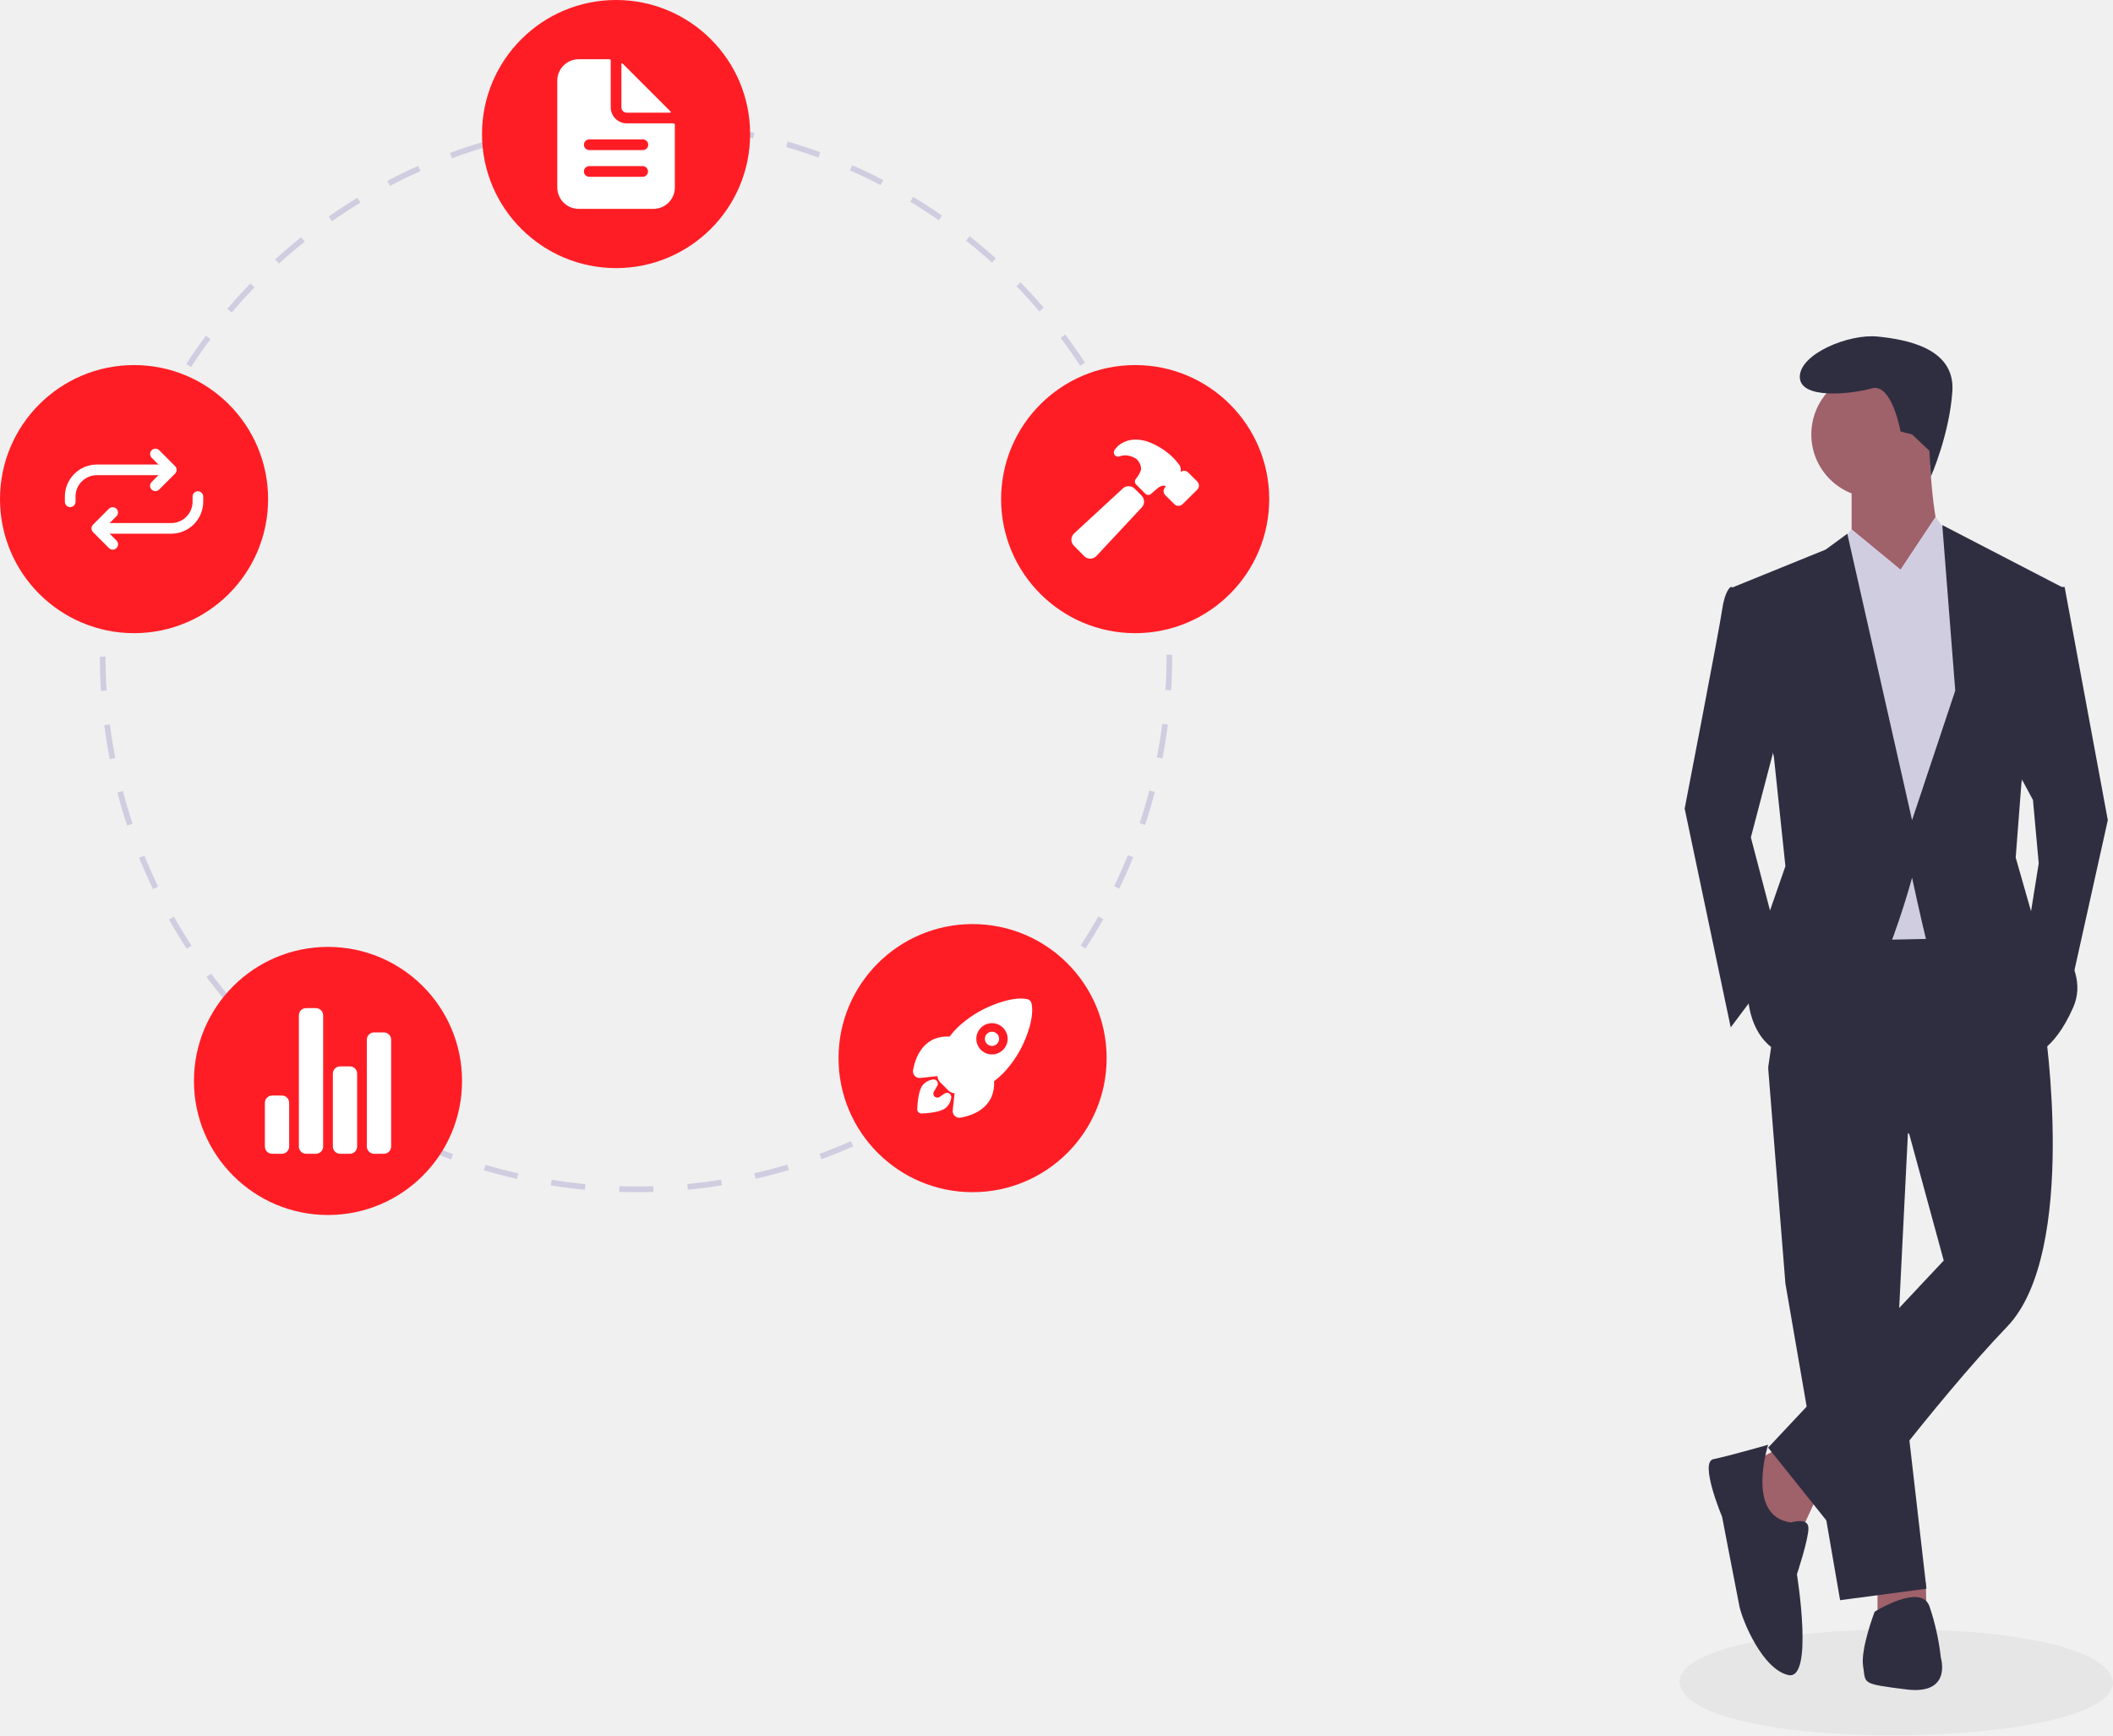
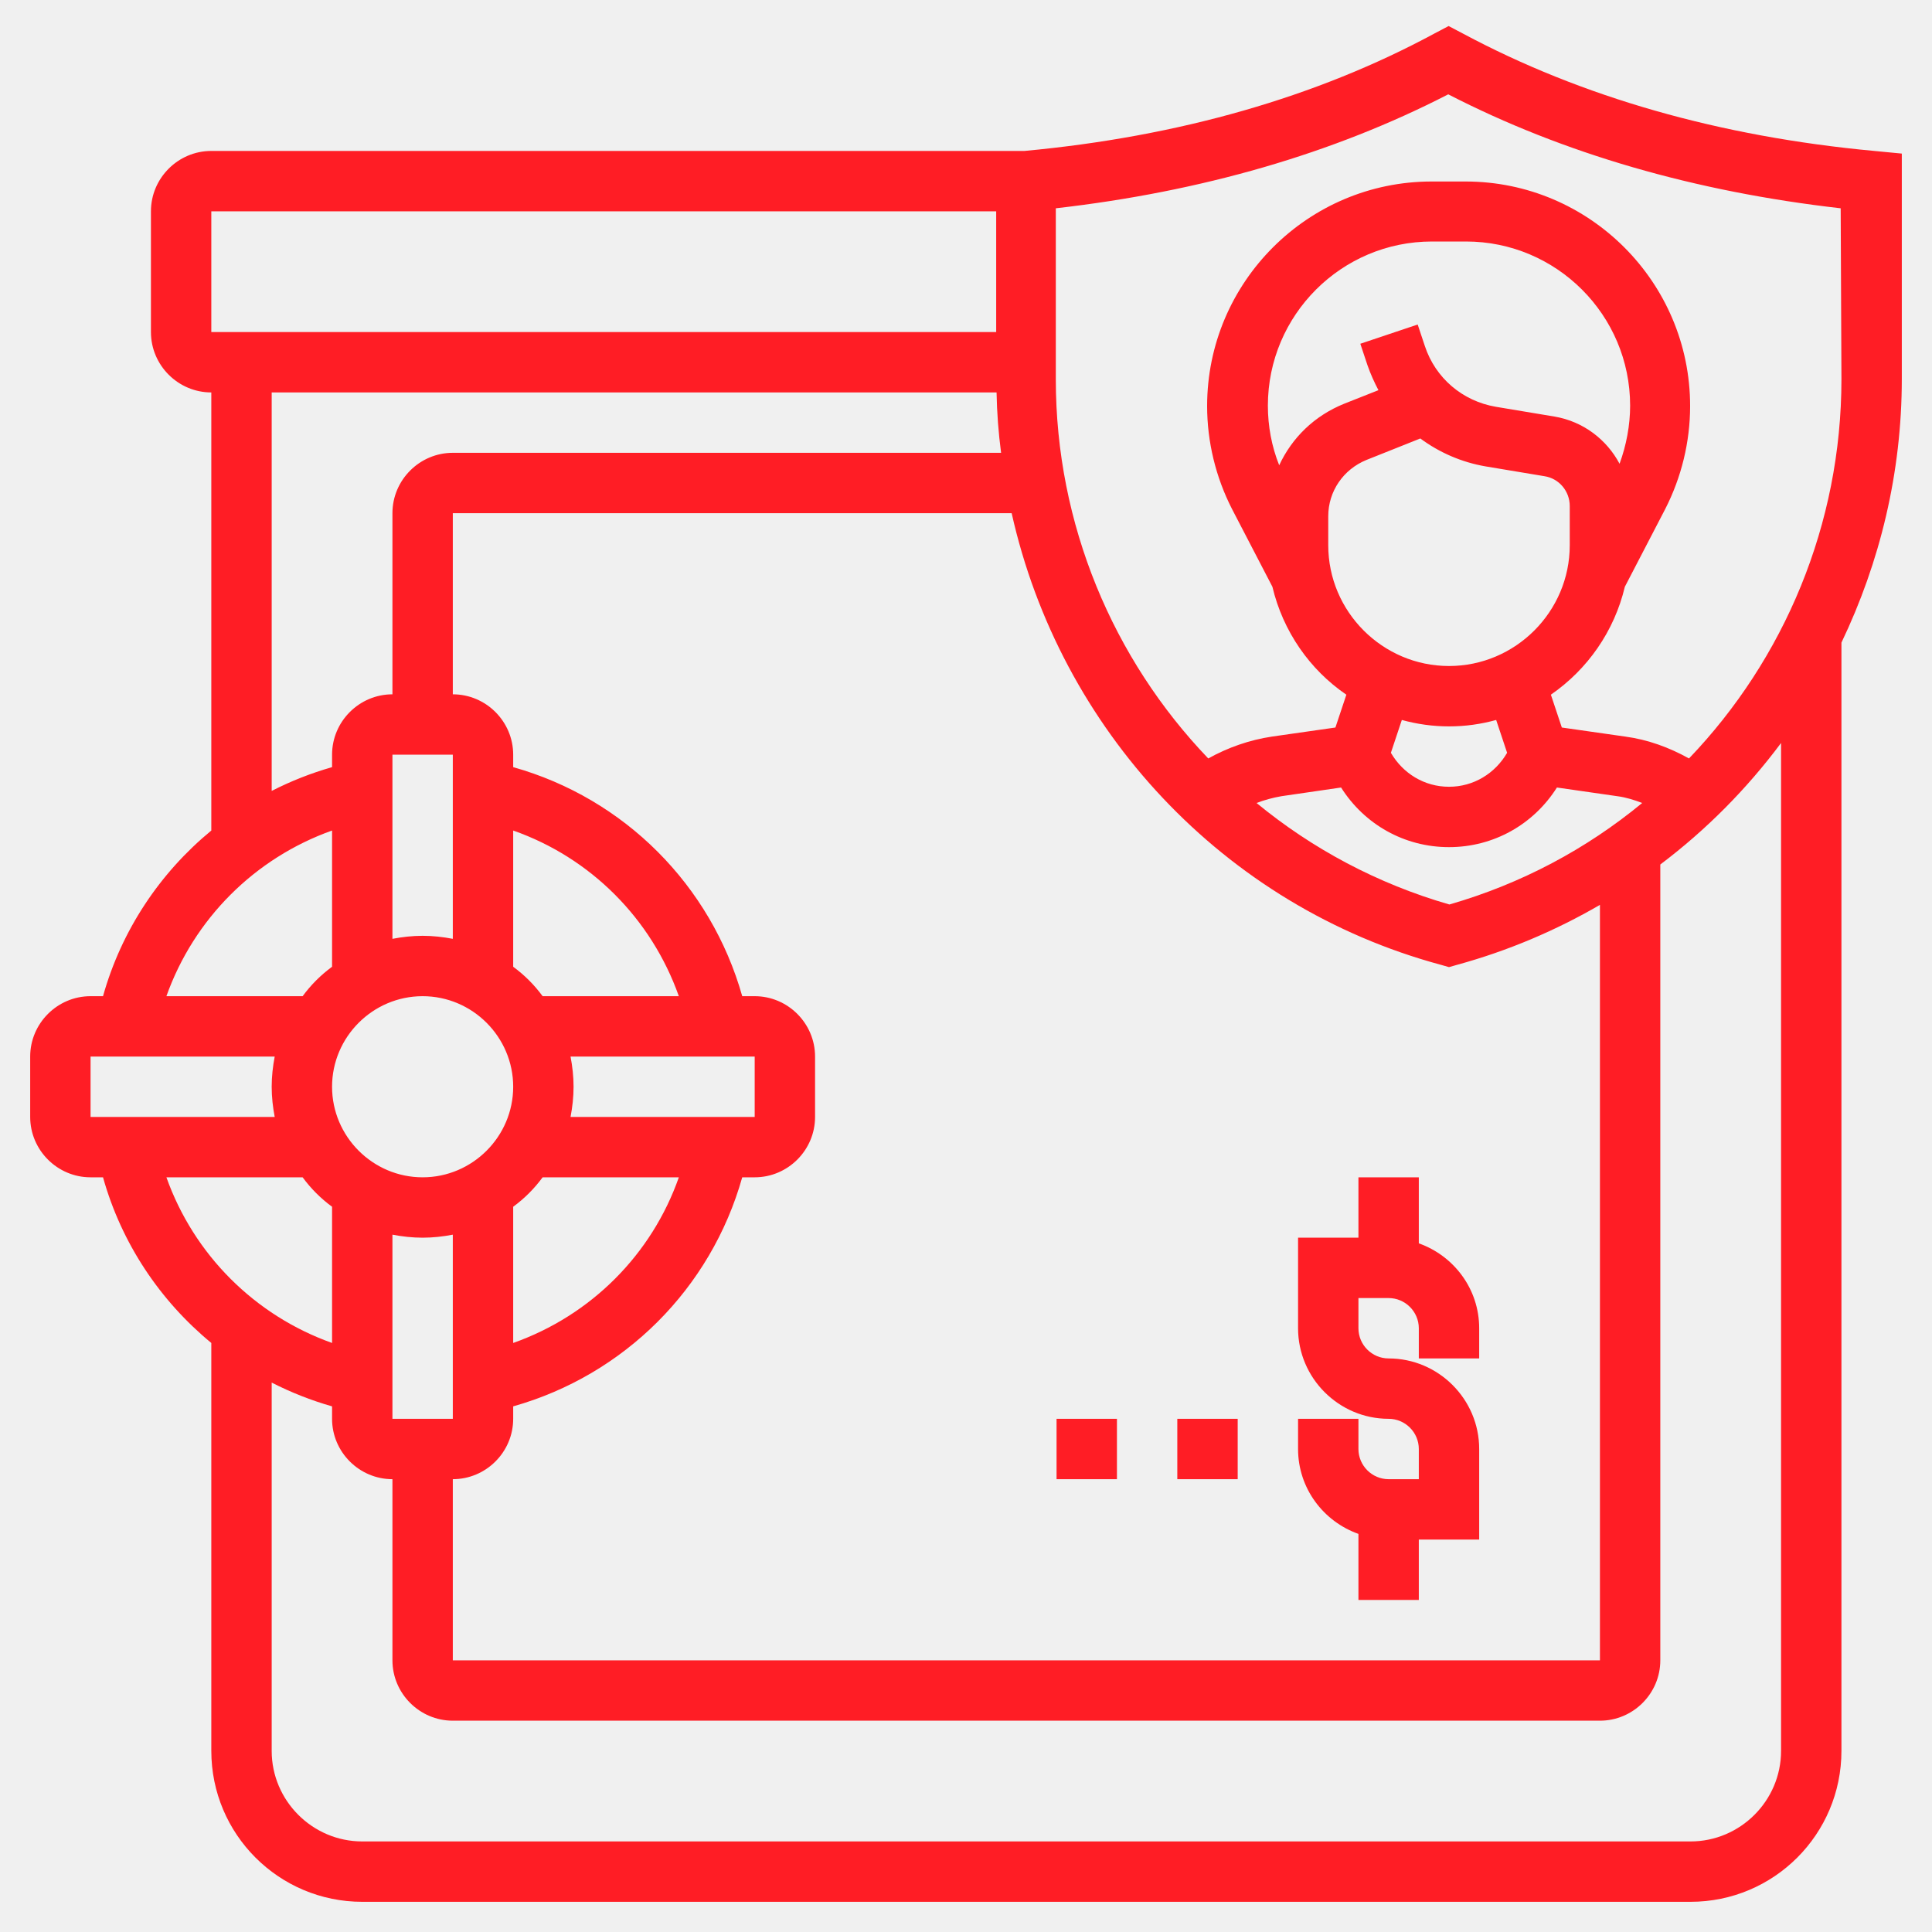
- <svg xmlns="http://www.w3.org/2000/svg" id="a48982f8-6f90-42ca-afb3-d8e4a7a73152" data-name="Layer 1" width="740.84" height="608.466" viewBox="0 0 740.84 608.466">
-   <path d="M970.42,735.63c.226,23.706-149.154,25.878-152.0.002C818.194,711.928,967.574,709.755,970.42,735.63Z" transform="translate(-229.5799 -145.7671)" fill="#e6e6e6" />
-   <polygon points="623.966 507.569 612.864 513.624 619.929 536.837 631.03 537.846 637.086 524.726 623.966 507.569" fill="#9f616a" />
-   <polygon points="658.28 553.994 658.28 565.095 675.437 564.086 675.198 554.943 658.28 553.994" fill="#9f616a" />
-   <polygon points="619.929 374.348 625.984 450.042 645.16 561.058 675.437 557.021 665.345 469.217 669.382 388.478 619.929 374.348" fill="#2f2e41" />
-   <path d="M930.248,463.598l-72.666,1.009-8.074,55.508,49.453,23.213,12.111,44.407L849.509,653.336l24.222,30.277s34.314-46.425,59.545-72.666,13.12-105.971,13.12-105.971Z" transform="translate(-229.5799 -145.7671)" fill="#2f2e41" />
-   <circle cx="657.271" cy="152.315" r="22.203" fill="#9f616a" />
-   <path d="M878.777,313.221V335.424l15.139,24.222s23.213-17.157,18.166-21.194-6.055-35.324-6.055-35.324Z" transform="translate(-229.5799 -145.7671)" fill="#9f616a" />
-   <polygon points="649.197 185.62 634.058 203.786 640.114 329.941 687.548 328.932 695.622 218.925 685.53 190.666 678.607 181.247 666.354 199.749 649.197 185.62" fill="#d0cde1" />
-   <path d="M854.555,396.988l-11.102,42.388,11.102,42.388-18.166,24.222-16.148-76.703s12.111-62.573,13.12-69.638,3.028-8.074,3.028-8.074l8.074,1.009Z" transform="translate(-229.5799 -145.7671)" fill="#2f2e41" />
-   <polygon points="705.714 267.368 712.779 280.489 714.798 302.692 710.761 327.923 724.89 351.136 739.019 287.553 723.881 205.804 717.825 205.804 705.714 267.368" fill="#2f2e41" />
-   <path d="M849.509,652.327s-14.129,4.037-19.176,5.046,3.028,20.185,3.028,20.185,5.046,26.24,6.055,31.287,8.074,22.203,17.157,24.222,3.028-35.324,3.028-35.324,4.037-12.111,4.037-16.148-6.055-2.018-6.055-2.018C841.435,677.558,849.509,652.327,849.509,652.327Z" transform="translate(-229.5799 -145.7671)" fill="#2f2e41" />
-   <path d="M882.814,730.039c1.009,6.055-1.009,6.055,15.139,8.074s12.111-11.102,12.111-11.102a84.8,84.8,0,0,0-4.037-18.166c-3.028-8.074-19.176,2.018-19.176,2.018S881.805,723.983,882.814,730.039Z" transform="translate(-229.5799 -145.7671)" fill="#2f2e41" />
-   <path d="M906.053,303.833l.526,8.976s6.512-14.727,7.522-29.865S897.952,264.777,887.86,263.768s-27.25,6.055-27.25,14.129,18.166,6.055,25.231,4.037,10.092,15.139,10.092,15.139l4.037,1.009Z" transform="translate(-229.5799 -145.7671)" fill="#2f2e41" />
-   <polygon points="643.24 192.767 649.197 185.62 666.354 199.749 649.197 211.86 643.24 192.767" fill="#d0cde1" />
-   <polygon points="685.53 190.666 678.465 181.583 666.354 199.749 681.493 210.851 685.53 190.666" fill="#d0cde1" />
-   <path d="M851.527,411.117l4.037,38.351-8.074,23.213L842.444,494.885s0,21.194,20.185,22.203,37.342-63.582,37.342-63.582,3.028,14.129,5.046,22.203,36.333,40.37,36.333,40.37,8.074-1.009,15.139-17.157-14.129-31.287-14.129-31.287l-6.056-21.194,2.018-26.24L952.452,351.572,910.568,329.873l4.542,58.032-15.139,45.416-22.708-100.42-7.569,5.551L837.398,351.572Z" transform="translate(-229.5799 -145.7671)" fill="#2f2e41" />
-   <path d="M452.664,563.767c-1.996-.016-4.014-.029-5.997-.091l.062-1.999c1.962.061,3.968.088,5.936.09,1.976,0,3.99-.032,5.987-.097l.064,1.998C456.697,563.734,454.661,563.767,452.664,563.767Zm-18.019-.845c-3.981-.377-8.002-.888-11.951-1.518l.315-1.975c3.906.623,7.884,1.129,11.824,1.502Zm36.092-.021-.19-1.99c3.938-.377,7.916-.888,11.822-1.517l.318,1.975C478.739,562.004,474.718,562.52,470.738,562.901Zm-59.873-3.778c-3.898-.884-7.821-1.907-11.658-3.041l.567-1.918c3.796,1.122,7.676,2.134,11.533,3.008Zm83.648-.05-.444-1.949c3.866-.882,7.745-1.898,11.53-3.022l.569,1.918C502.343,557.155,498.421,558.182,494.514,559.073Zm-106.745-6.776c-3.762-1.382-7.525-2.903-11.187-4.523l.81-1.828c3.622,1.602,7.345,3.107,11.066,4.475Zm129.833-.078-.691-1.877c3.699-1.362,7.409-2.867,11.028-4.473l.812,1.828C525.091,549.32,521.34,550.841,517.601,552.218Zm-151.887-9.68c-3.54-1.848-7.075-3.84-10.506-5.92l1.037-1.711c3.395,2.06,6.892,4.029,10.395,5.857Zm173.873-.073-.926-1.772c3.494-1.827,6.983-3.797,10.369-5.854l1.039,1.709C546.646,538.627,543.12,540.618,539.587,542.465ZM345.105,530.039c-3.279-2.288-6.528-4.715-9.659-7.211l1.247-1.564c3.098,2.471,6.313,4.871,9.557,7.135Zm215.05-.071-1.146-1.639c3.243-2.267,6.454-4.667,9.544-7.135l1.248,1.562C566.678,525.251,563.432,527.676,560.155,529.967ZM326.268,515.014c-2.964-2.69-5.878-5.51-8.66-8.378l1.436-1.393c2.752,2.838,5.636,5.627,8.569,8.29Zm252.702-.069-1.346-1.48c2.926-2.657,5.807-5.448,8.563-8.293l1.436,1.391C584.838,509.438,581.926,512.258,578.97,514.945ZM309.501,497.726c-2.595-3.043-5.125-6.208-7.521-9.407l1.601-1.199c2.371,3.166,4.874,6.298,7.442,9.308Zm286.228-.083-1.521-1.297c2.567-3.013,5.071-6.148,7.441-9.318l1.602,1.197C600.854,491.429,598.324,494.598,595.728,497.643ZM295.075,478.452c-2.188-3.351-4.293-6.811-6.258-10.284l1.741-.984c1.943,3.437,4.027,6.86,6.192,10.175Zm315.083-.108-1.676-1.092c2.166-3.321,4.249-6.751,6.193-10.195l1.742.982C614.452,471.521,612.346,474.988,610.157,478.343Zm-326.926-20.838c-1.74-3.6-3.384-7.299-4.886-10.996l1.853-.752c1.486,3.656,3.113,7.316,4.834,10.877Zm338.772-.156L620.203,456.48c1.721-3.566,3.348-7.236,4.836-10.91l1.854.75C625.389,450.034,623.744,453.745,622.004,457.349Zm-347.834-22.142c-1.265-3.799-2.421-7.685-3.436-11.55l1.935-.508c1.003,3.823,2.147,7.668,3.398,11.425Zm356.889-.212-1.898-.629c1.244-3.753,2.384-7.599,3.385-11.43l1.936.506C633.469,427.316,632.317,431.203,631.059,434.996Zm-363.008-23.082c-.764-3.924-1.411-7.925-1.922-11.893l1.983-.256c.506,3.926,1.145,7.884,1.901,11.766Zm369.099-.22-1.963-.379c.75-3.881,1.386-7.841,1.887-11.77l1.984.254C638.552,403.77,637.909,407.772,637.15,411.694ZM264.973,388.031c-.256-3.986-.389-8.038-.393-12.043l2-.002c.004,3.963.135,7.972.389,11.916Zm375.228-.224-1.996-.127c.249-3.94.375-7.949.375-11.913l-.001-.438h2l.001.432C640.58,379.773,640.452,383.824,640.201,387.807ZM266.942,364.072l-1.996-.123c.248-3.994.627-8.029,1.128-11.994l1.984.25C267.562,356.128,267.187,360.121,266.942,364.072Zm371.236-.656c-.26-3.953-.649-7.944-1.158-11.862l1.982-.258c.515,3.96.909,7.993,1.172,11.989ZM269.931,340.435l-1.964-.378c.754-3.925,1.648-7.879,2.655-11.751l1.936.503C271.561,332.64,270.678,336.551,269.931,340.435Zm365.171-.645c-.762-3.886-1.66-7.794-2.668-11.617l1.934-.51c1.02,3.864,1.927,7.814,2.697,11.742ZM275.93,317.377l-1.899-.627c1.255-3.8,2.653-7.612,4.154-11.331l1.855.749C278.554,309.846,277.171,313.617,275.93,317.377Zm353.095-.624c-1.256-3.754-2.649-7.514-4.143-11.177l1.852-.755c1.51,3.702,2.919,7.503,4.188,11.297ZM284.863,295.25l-1.803-.867c1.735-3.606,3.611-7.205,5.575-10.695l1.743.981C288.435,288.122,286.579,291.682,284.863,295.25Zm335.172-.545c-1.723-3.551-3.585-7.098-5.538-10.542l1.74-.986c1.974,3.48,3.856,7.066,5.597,10.656ZM296.56,274.465l-1.677-1.091c2.181-3.353,4.501-6.68,6.895-9.89l1.604,1.195C301.014,267.856,298.718,271.148,296.56,274.465Zm311.732-.471c-2.164-3.305-4.466-6.587-6.843-9.754l1.6-1.2c2.402,3.201,4.729,6.518,6.917,9.858ZM310.812,255.354l-1.523-1.295c2.59-3.047,5.313-6.051,8.094-8.928l1.438,1.39C316.07,249.367,313.376,252.339,310.812,255.354Zm283.185-.412c-2.571-3.006-5.274-5.97-8.032-8.808l1.434-1.394c2.788,2.868,5.52,5.863,8.118,8.901Zm-266.623-16.725-1.347-1.479c2.959-2.696,6.042-5.328,9.16-7.823l1.25,1.562C333.352,232.945,330.303,235.549,327.374,238.216Zm250.011-.363c-2.933-2.655-5.99-5.251-9.09-7.717l1.246-1.565c3.132,2.493,6.223,5.117,9.186,7.8ZM345.973,223.33l-1.147-1.638c3.272-2.293,6.663-4.511,10.078-6.591l1.041,1.708C352.566,218.868,349.211,221.062,345.973,223.33Zm212.758-.318c-3.256-2.266-6.621-4.453-10.003-6.499l1.035-1.711c3.418,2.068,6.82,4.278,10.11,6.568ZM366.307,210.942l-.929-1.771c3.536-1.854,7.18-3.619,10.831-5.245l.813,1.827C373.41,207.361,369.805,209.107,366.307,210.942Zm172.02-.274c-3.512-1.828-7.131-3.566-10.758-5.166l.808-1.83c3.665,1.617,7.324,3.374,10.874,5.221Zm-150.281-9.401-.694-1.876c3.75-1.387,7.595-2.67,11.429-3.813l.571,1.917C395.559,198.625,391.755,199.895,388.046,201.267Zm128.452-.227c-3.717-1.36-7.526-2.616-11.32-3.732l.564-1.919c3.835,1.128,7.685,2.398,11.443,3.773ZM410.878,194.46l-.446-1.949c3.891-.892,7.869-1.668,11.824-2.311l.32,1.975C418.663,192.81,414.727,193.578,410.878,194.46Zm82.763-.145c-3.856-.869-7.795-1.624-11.706-2.244l.313-1.976c3.953.627,7.934,1.39,11.832,2.269Zm-59.245-3.67-.193-1.99c3.971-.385,8.015-.648,12.021-.782l.066,1.999C442.326,190.003,438.325,190.263,434.396,190.644Zm35.713-.062c-3.935-.368-7.938-.614-11.896-.731l.06-1.999c4.0.119,8.046.368,12.022.739Z" transform="translate(-229.5799 -145.7671)" fill="#d0cde1" />
-   <circle cx="216" cy="47" r="47" fill="#ff1d25" />
-   <circle cx="398" cy="175" r="47" fill="#ff1d25" />
-   <circle cx="341" cy="371" r="47" fill="#ff1d25" />
-   <circle cx="115" cy="379" r="47" fill="#ff1d25" />
-   <circle cx="47" cy="175" r="47" fill="#ff1d25" />
-   <path d="M465.721,189.02H449.327a5.621,5.621,0,0,1-5.621-5.621V167.005a.468.468,0,0,0-.468-.468H432.465a7.494,7.494,0,0,0-7.494,7.494v37.472a7.494,7.494,0,0,0,7.494,7.494H458.695a7.494,7.494,0,0,0,7.494-7.494V189.488A.468.468,0,0,0,465.721,189.02ZM454.948,207.756H436.212a1.874,1.874,0,1,1,0-3.747H454.948a1.874,1.874,0,0,1,0,3.747Zm0-9.368H436.212a1.874,1.874,0,1,1,0-3.747H454.948a1.874,1.874,0,1,1,0,3.747Z" transform="translate(-229.5799 -145.7671)" fill="#fff" />
-   <path d="M464.693,184.874l-16.84-16.84a.234.234,0,0,0-.399.165v15.201a1.874,1.874,0,0,0,1.874,1.874h15.201a.234.234,0,0,0,.165-.399Z" transform="translate(-229.5799 -145.7671)" fill="#fff" />
-   <path d="M577.378,507.508a2.491,2.491,0,1,0,1.762.729A2.491,2.491,0,0,0,577.378,507.508Z" transform="translate(-229.5799 -145.7671)" fill="#fff" />
-   <path d="M591.245,497.548v-.008a1.904,1.904,0,0,0-1.412-1.428c-2.781-.678-7.156.045-12.004,1.986a38.607,38.607,0,0,0-12.559,7.953,29.929,29.929,0,0,0-2.758,3.157,12.232,12.232,0,0,0-5.466.878c-5.388,2.371-6.927,8.44-7.337,10.932a2.333,2.333,0,0,0,2.537,2.706h.012l6.003-.655c.007.077.016.147.022.211a3.207,3.207,0,0,0,.924,1.934l2.929,2.931a3.198,3.198,0,0,0,1.933.925l.201.021-.653,5.995v.012a2.333,2.333,0,0,0,2.081,2.561q.108.011.216.012a2.357,2.357,0,0,0,.387-.032c2.506-.403,8.572-1.923,10.937-7.341a12.342,12.342,0,0,0,.882-5.444,29.378,29.378,0,0,0,3.168-2.758,38.329,38.329,0,0,0,7.961-12.461C591.179,504.843,591.906,500.435,591.245,497.548Zm-9.991,16.32a5.485,5.485,0,1,1-.004-7.756l.004.004a5.441,5.441,0,0,1,.058,7.694Z" transform="translate(-229.5799 -145.7671)" fill="#fff" />
-   <path d="M561.8,528.94a1.493,1.493,0,0,0-1.027.249c-.596.408-1.195.811-1.8,1.204a1.392,1.392,0,0,1-1.96-1.866l1.134-1.96a1.493,1.493,0,0,0-1.415-2.325,5.716,5.716,0,0,0-3.325,1.629c-.342.343-1.38,1.382-1.939,5.344a33.401,33.401,0,0,0-.3,3.432,1.493,1.493,0,0,0,1.454,1.531q.019.001.039 0h.037a33.585,33.585,0,0,0,3.434-.299c3.963-.56,5.003-1.6,5.345-1.941a5.645,5.645,0,0,0,1.623-3.335A1.493,1.493,0,0,0,561.8,528.94Z" transform="translate(-229.5799 -145.7671)" fill="#fff" />
-   <path d="M328.405,550.307h-3.405a2.554,2.554,0,0,1-2.554-2.554V532.429a2.554,2.554,0,0,1,2.554-2.554h3.405a2.554,2.554,0,0,1,2.554,2.554V547.753A2.554,2.554,0,0,1,328.405,550.307Z" transform="translate(-229.5799 -145.7671)" fill="#fff" />
-   <path d="M352.242,550.307h-3.405a2.554,2.554,0,0,1-2.554-2.554V522.213a2.554,2.554,0,0,1,2.554-2.554h3.405a2.554,2.554,0,0,1,2.554,2.554V547.753A2.554,2.554,0,0,1,352.242,550.307Z" transform="translate(-229.5799 -145.7671)" fill="#fff" />
-   <path d="M364.16,550.307h-3.405a2.554,2.554,0,0,1-2.554-2.554V510.295a2.554,2.554,0,0,1,2.554-2.554h3.405a2.554,2.554,0,0,1,2.554,2.554V547.753A2.554,2.554,0,0,1,364.16,550.307Z" transform="translate(-229.5799 -145.7671)" fill="#fff" />
-   <path d="M340.323,550.307H336.918a2.554,2.554,0,0,1-2.554-2.554V501.781a2.554,2.554,0,0,1,2.554-2.554h3.405a2.554,2.554,0,0,1,2.554,2.554V547.753A2.554,2.554,0,0,1,340.323,550.307Z" transform="translate(-229.5799 -145.7671)" fill="#fff" />
-   <path d="M629.831,319.536l-2.433-2.434a2.982,2.982,0,0,0-4.206-.011l-16.915,15.61a3.159,3.159,0,0,0-1.058,2.149,2.992,2.992,0,0,0,.858,2.231l3.634,3.674.007.007a3.009,3.009,0,0,0,2.114.878h.11a3.129,3.129,0,0,0,2.159-1.041L629.821,323.761a2.982,2.982,0,0,0,.018-4.217Z" transform="translate(-229.5799 -145.7671)" fill="#fff" />
-   <path d="M649.384,314.617l-.029-.029-3.193-3.161a2,2,0,0,0-1.424-.583,2.04,2.04,0,0,0-1.192.386c0-.04.006-.079.008-.114a3.406,3.406,0,0,0-.485-2.35,24.039,24.039,0,0,0-2.311-2.678l-.007-.007a25.222,25.222,0,0,0-8.081-5.212,13.003,13.003,0,0,0-4.946-.974,9.426,9.426,0,0,0-6.033,2.113,11.174,11.174,0,0,0-1.321,1.511,1.491,1.491,0,0,0,1.738,2.268,6.936,6.936,0,0,1,.799-.245,5.913,5.913,0,0,1,1.719-.107,7.228,7.228,0,0,1,3.326,1.22,4.79,4.79,0,0,1,1.701,3.829,9.939,9.939,0,0,1-1.864,3.213,1.491,1.491,0,0,0,.135,1.957l3.206,3.206a1.491,1.491,0,0,0,2.05.058c.907-.81,2.288-2.03,2.77-2.329a3.47,3.47,0,0,1,1.37-.54,1.787,1.787,0,0,1,1.052.222.116.116,0,0,1-.029.089l-.17.161-.028.026a2.005,2.005,0,0,0-.005,2.836l.01.01,3.192,3.16a1.999,1.999,0,0,0,1.424.582,2.022,2.022,0,0,0,1.418-.578l5.171-5.108c.018-.018.035-.036.052-.055A2.038,2.038,0,0,0,649.384,314.617Z" transform="translate(-229.5799 -145.7671)" fill="#fff" />
-   <path d="M284.042,317.969a1.866,1.866,0,0,1-1.319-3.185l4.278-4.278-4.278-4.278a1.866,1.866,0,0,1,2.638-2.638l5.597,5.597a1.865,1.865,0,0,1,0,2.638l-5.597,5.597A1.86,1.86,0,0,1,284.042,317.969Z" transform="translate(-229.5799 -145.7671)" fill="#fff" />
-   <path d="M254.193,323.565a1.866,1.866,0,0,1-1.866-1.866v-1.866a11.249,11.249,0,0,1,11.188-11.194h24.258a1.866,1.866,0,1,1,0,3.731H263.521a7.507,7.507,0,0,0-7.462,7.468v1.86A1.866,1.866,0,0,1,254.193,323.565Z" transform="translate(-229.5799 -145.7671)" fill="#fff" />
-   <path d="M269.118,338.49a1.86,1.86,0,0,1-1.319-.546l-5.597-5.597a1.865,1.865,0,0,1,0-2.638l5.597-5.597a1.866,1.866,0,0,1,2.638,2.638l-4.278,4.278,4.278,4.278a1.866,1.866,0,0,1-1.319,3.185Z" transform="translate(-229.5799 -145.7671)" fill="#fff" />
-   <path d="M265.386,332.893a1.866,1.866,0,0,1,0-3.731H289.639a7.507,7.507,0,0,0,7.462-7.468v-1.86a1.866,1.866,0,0,1,3.731,0v1.866a11.249,11.249,0,0,1-11.188,11.194Z" transform="translate(-229.5799 -145.7671)" fill="#fff" />
+ <svg xmlns="http://www.w3.org/2000/svg" version="1.1" id="_x33_0" x="0px" y="0px" viewBox="0 0 512 512" style="enable-background:new 0 0 512 512;" xml:space="preserve">
+   <style type="text/css">
+ 	.st0{fill:#ff1d25;}
+ </style>
+   <g>
+     <path class="st0" d="M504,40.7l-7.3-0.7c-41-3.8-77.6-14.3-109-31.1l-3.8-2l-3.8,2C349,25.7,312.4,36.2,271.5,40H56   c-8.8,0-16,7.2-16,16v32c0,8.8,7.2,16,16,16v116.1c-13.6,11.2-23.8,26.4-28.7,43.9H24c-8.8,0-16,7.2-16,16v16c0,8.8,7.2,16,16,16   h3.3c4.9,17.5,15.1,32.7,28.7,43.9V464c0,22.1,17.9,40,40,40h352c22.1,0,40-17.9,40-40V170.3c10.2-21.3,16-45,16-69.9V40.7z    M339,123.3c-2-5-3-10.4-3-15.8c0-24,19.5-43.5,43.5-43.5h9c24,0,43.5,19.5,43.5,43.5c0,5.2-1,10.5-2.8,15.4   c-3.4-6.4-9.6-11.2-17.2-12.5l-15.6-2.6c-8.8-1.5-16-7.6-18.8-16.1l-1.9-5.7l-15.2,5.1l1.9,5.7c0.8,2.3,1.8,4.5,2.9,6.6l-9.1,3.6   C348.3,110.2,342.4,116,339,123.3L339,123.3z M352,136.8c0-6.6,4-12.4,10.1-14.9l14.3-5.7c5,3.7,10.9,6.3,17.3,7.4l15.6,2.6   c3.9,0.6,6.7,4,6.7,7.9v10.4c0,17.6-14.4,32-32,32c-17.6,0-32-14.4-32-32L352,136.8z M384,192.5L384,192.5c4.4,0,8.5-0.6,12.5-1.7   l2.9,8.7c-3.2,5.5-8.9,9-15.4,9s-12.2-3.5-15.4-9l2.9-8.7C375.5,191.9,379.7,192.5,384,192.5L384,192.5z M355.4,208.7   c6.2,9.8,16.8,15.8,28.6,15.8s22.4-6,28.6-15.8l16,2.3c2.3,0.3,4.5,1,6.6,1.8c-14.8,12.2-32,21.4-51.1,26.9   c-19.1-5.5-36.4-14.8-51.1-26.9c2.1-0.8,4.3-1.4,6.6-1.8L355.4,208.7z M381.9,255.7l2.1,0.6l2.1-0.6c13.5-3.7,26.2-9.1,37.9-15.9   V440H120v-48c8.8,0,16-7.2,16-16v-3.3c29.4-8.3,52.4-31.2,60.7-60.7h3.3c8.8,0,16-7.2,16-16v-16c0-8.8-7.2-16-16-16h-3.3   c-8.3-29.4-31.2-52.4-60.7-60.7V200c0-8.8-7.2-16-16-16v-48h148.1C280.9,193.2,324.1,240.1,381.9,255.7L381.9,255.7z M136,220.1   c20.5,7.2,36.6,23.3,43.9,43.9h-36.1c-2.2-3-4.8-5.6-7.8-7.8L136,220.1z M136,319.8c3-2.2,5.6-4.8,7.8-7.8h36.1   c-7.2,20.5-23.3,36.6-43.9,43.9V319.8z M151.2,296c0.5-2.6,0.8-5.3,0.8-8s-0.3-5.4-0.8-8H200v16H151.2z M120,200v48.8   c-2.6-0.5-5.3-0.8-8-0.8s-5.4,0.3-8,0.8V200H120z M112,264c13.2,0,24,10.8,24,24s-10.8,24-24,24s-24-10.8-24-24S98.8,264,112,264z    M112,328c2.7,0,5.4-0.3,8-0.8V376h-16v-48.8C106.6,327.7,109.3,328,112,328L112,328z M56,56h208v32H56L56,56z M72,104h192.1   c0.1,5.4,0.5,10.7,1.2,16H120c-8.8,0-16,7.2-16,16v48c-8.8,0-16,7.2-16,16v3.3c-5.6,1.6-10.9,3.7-16,6.3V104z M88,220.1v36.1   c-3,2.2-5.6,4.8-7.8,7.8H44.1C51.4,243.5,67.5,227.4,88,220.1z M24,280h48.8c-0.5,2.6-0.8,5.3-0.8,8s0.3,5.4,0.8,8H24V280z    M44.1,312h36.1c2.2,3,4.8,5.6,7.8,7.8v36.1C67.5,348.6,51.4,332.5,44.1,312z M472,464c0,13.2-10.8,24-24,24H96   c-13.2,0-24-10.8-24-24v-97.6c5.1,2.6,10.4,4.7,16,6.3v3.3c0,8.8,7.2,16,16,16v48c0,8.8,7.2,16,16,16h304c8.8,0,16-7.2,16-16V229.1   c12.2-9.2,22.9-20,32-32.2V464z M488,100.5c0,38.5-15.2,74.2-40.4,100.5c-5.2-2.9-10.9-5-16.9-5.8l-16.8-2.4l-2.9-8.7   c9.7-6.7,16.8-16.8,19.6-28.6l10.7-20.6c4.3-8.4,6.6-17.8,6.6-27.3c0-32.8-26.7-59.5-59.5-59.5h-9c-32.8,0-59.5,26.7-59.5,59.5   c0,9.5,2.3,18.9,6.6,27.3l10.7,20.6c2.8,11.8,9.9,22,19.6,28.6l-2.9,8.7l-16.8,2.4c-6,0.9-11.7,2.9-16.9,5.8   c-25.2-26.3-40.4-62-40.4-100.5V55.2c38.6-4.4,73.5-14.5,104-30.2c30.5,15.7,65.4,25.8,104,30.2L488,100.5z" />
+     <path class="st0" d="M360,406.5V424h16v-16h16v-24c0-13.2-10.8-24-24-24c-4.4,0-8-3.6-8-8v-8h8c4.4,0,8,3.6,8,8v8h16v-8   c0-10.4-6.7-19.2-16-22.5V312h-16v16h-16v24c0,13.2,10.8,24,24,24c4.4,0,8,3.6,8,8v8h-8c-4.4,0-8-3.6-8-8v-8h-16v8   C344,394.4,350.7,403.2,360,406.5z" />
+     <path class="st0" d="M312,376h16v16h-16V376z" />
+     <path class="st0" d="M280,376h16v16h-16V376z" />
+   </g>
</svg>
